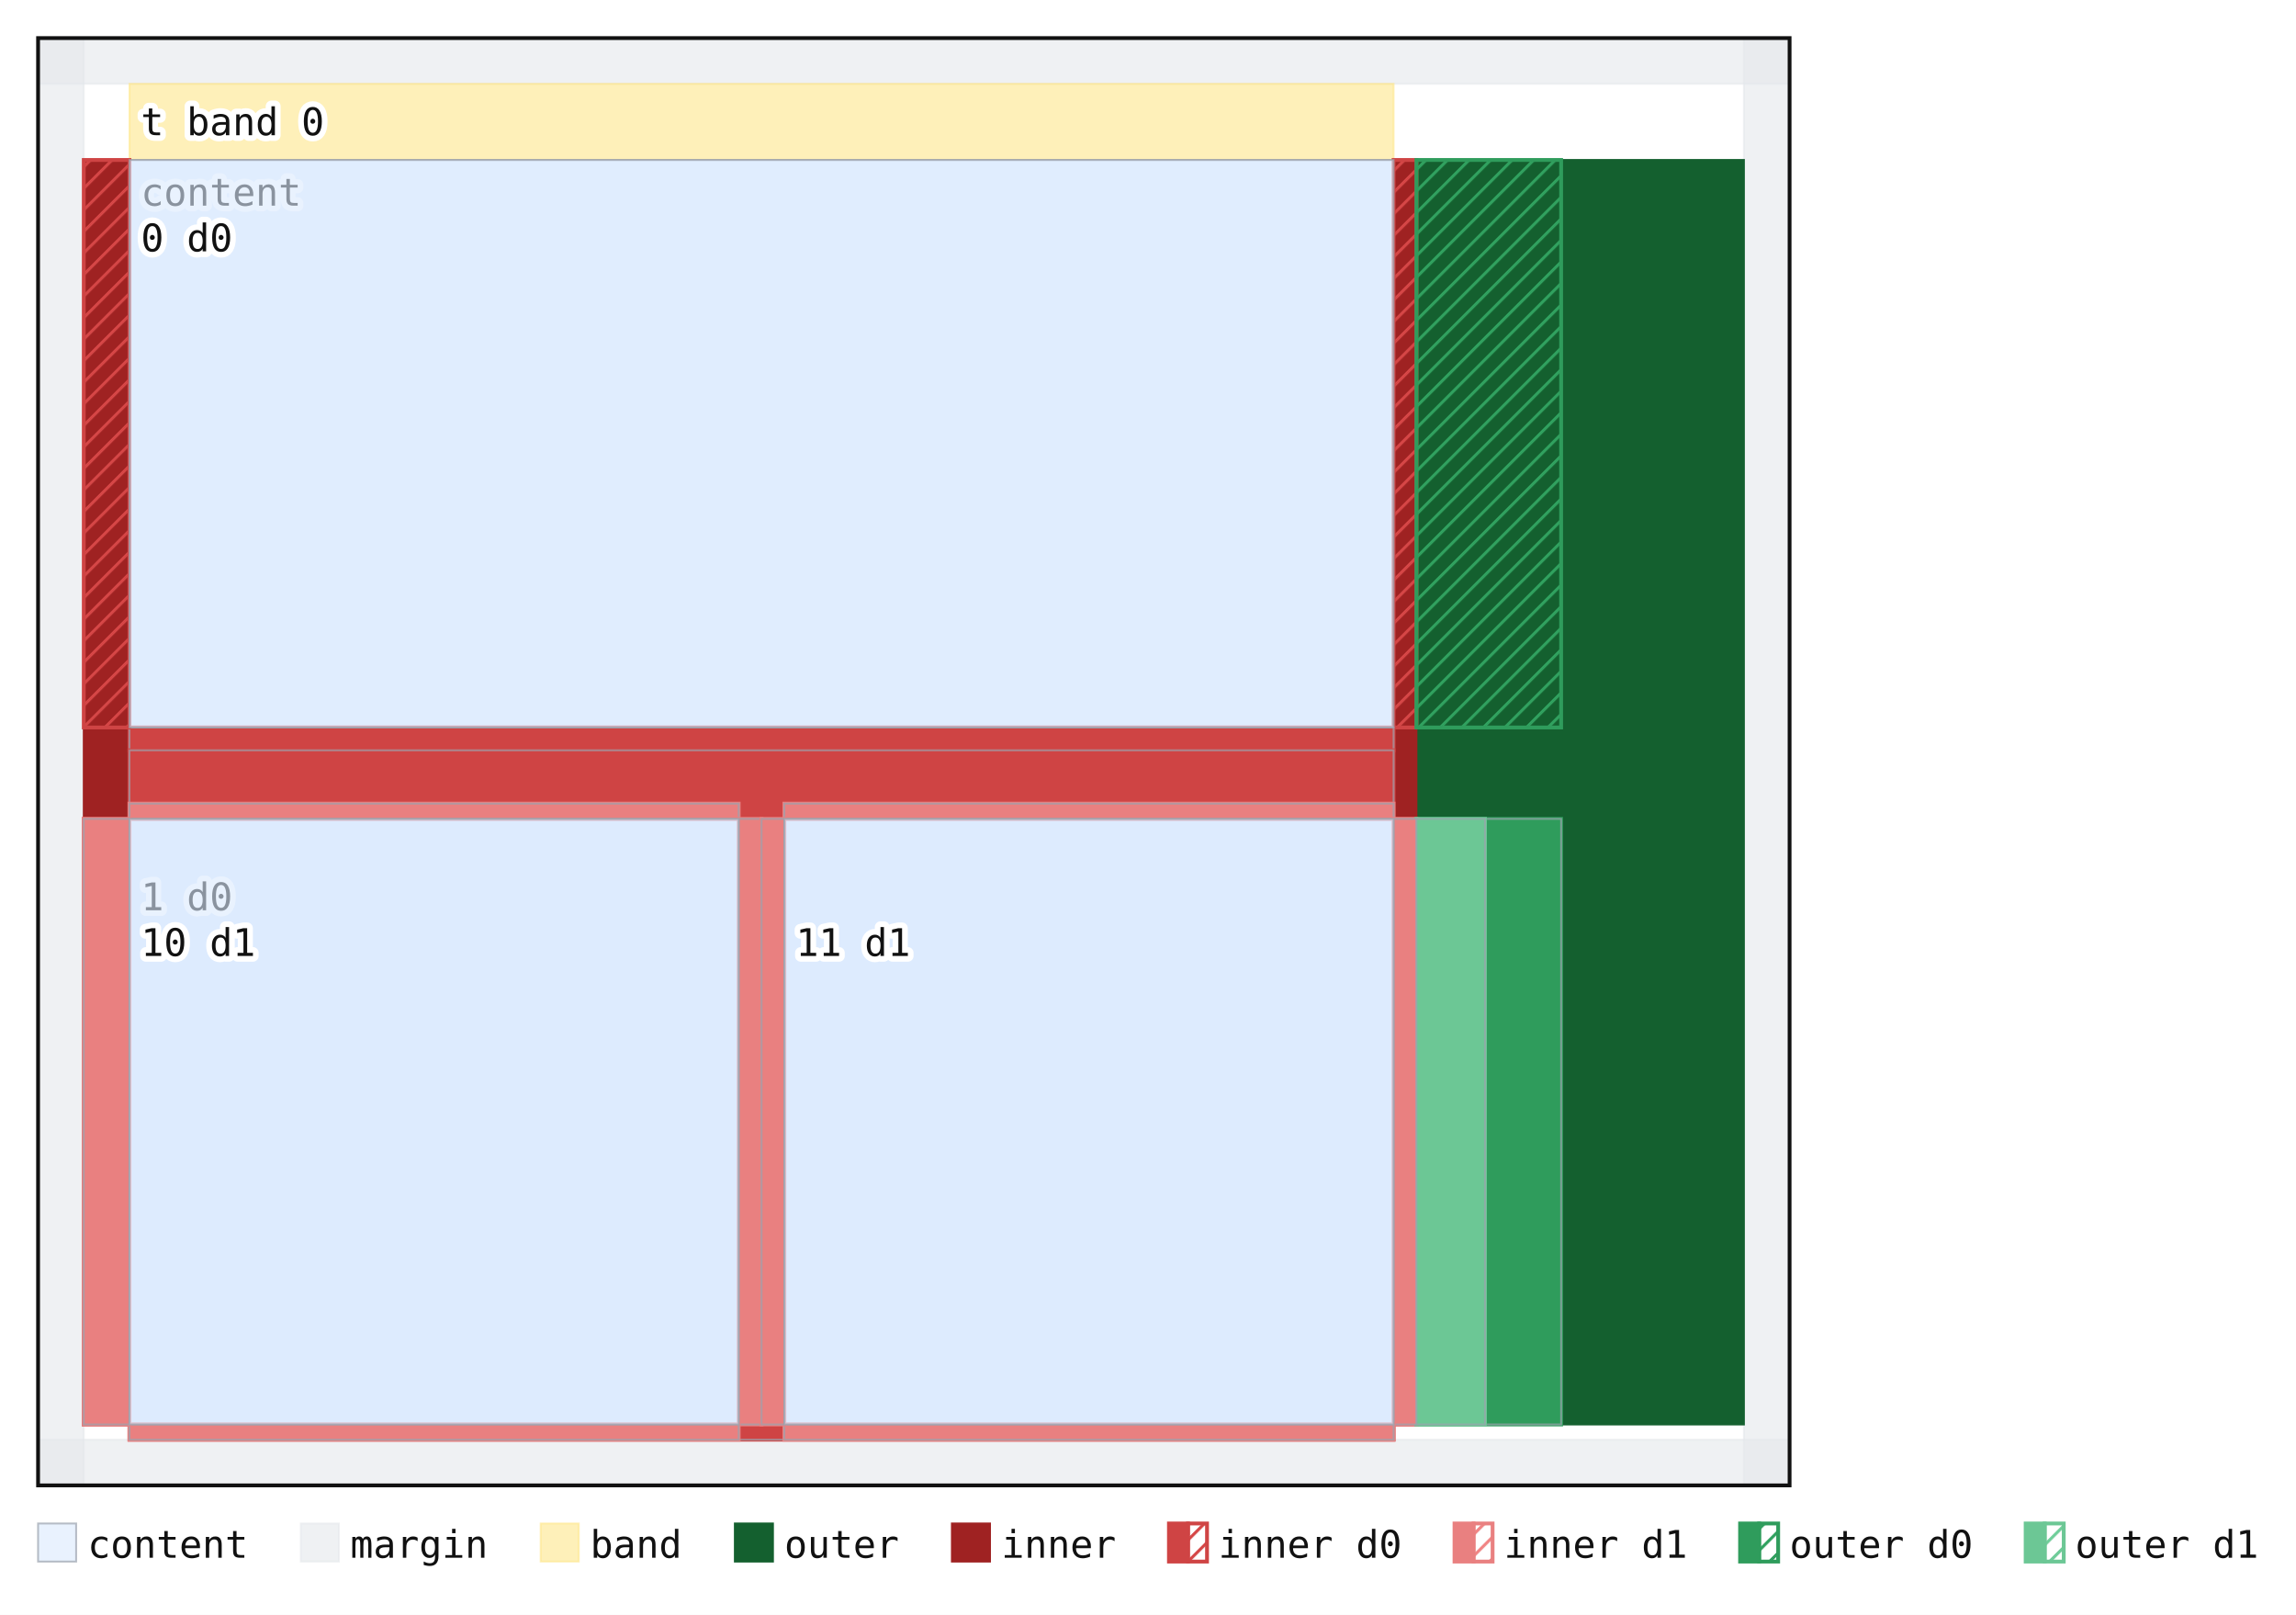
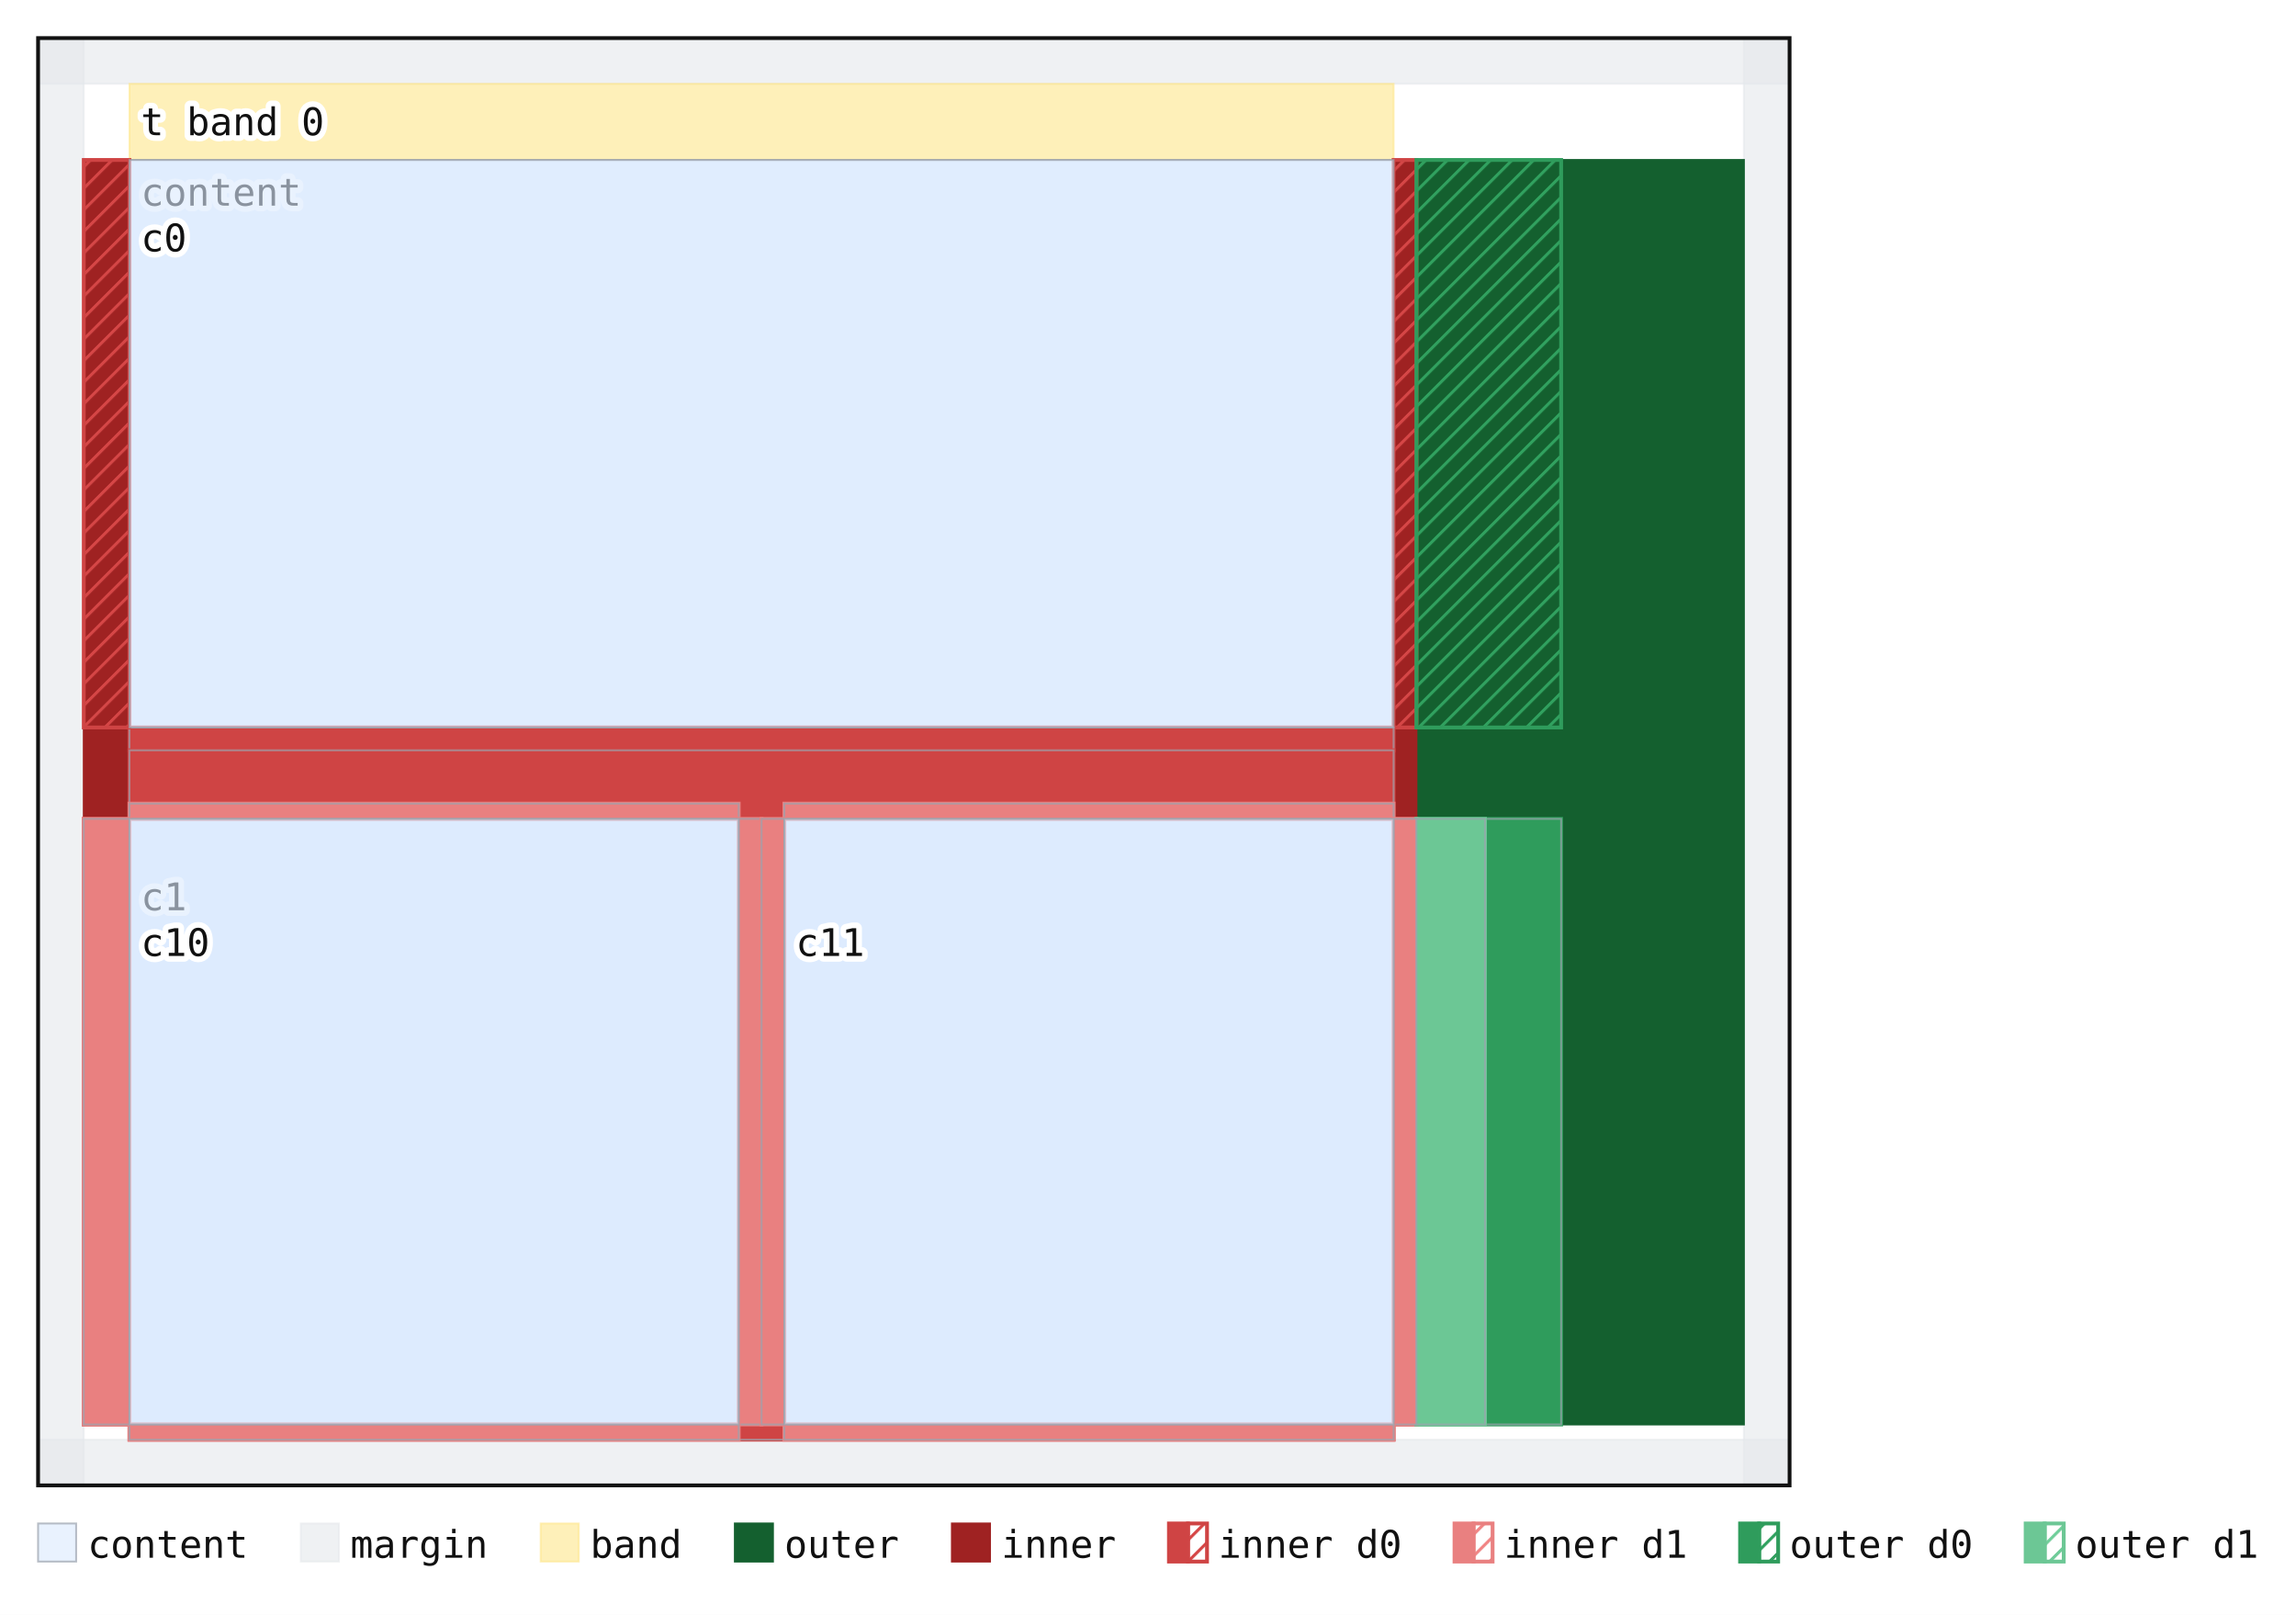
<svg xmlns="http://www.w3.org/2000/svg" viewBox="-10 -10 603 424" font-family="monospace" font-size="10">
  <defs>
    <pattern id="hatch-i0" patternUnits="userSpaceOnUse" width="4" height="4" patternTransform="rotate(45)">
      <line x1="0" y1="0" x2="0" y2="4" stroke="#cf4444" stroke-width="1.6" />
    </pattern>
    <pattern id="hatch-i1" patternUnits="userSpaceOnUse" width="4" height="4" patternTransform="rotate(45)">
      <line x1="0" y1="0" x2="0" y2="4" stroke="#e98080" stroke-width="1.6" />
    </pattern>
    <pattern id="hatch-o0" patternUnits="userSpaceOnUse" width="4" height="4" patternTransform="rotate(45)">
      <line x1="0" y1="0" x2="0" y2="4" stroke="#2f9c5c" stroke-width="1.6" />
    </pattern>
    <pattern id="hatch-o1" patternUnits="userSpaceOnUse" width="4" height="4" patternTransform="rotate(45)">
      <line x1="0" y1="0" x2="0" y2="4" stroke="#6cc795" stroke-width="1.6" />
    </pattern>
  </defs>
  <rect x="-10" y="-10" width="603" height="424" fill="#ffffff" />
  <rect x="0" y="0" width="460" height="12" fill="#e5e7eb" fill-opacity="0.6" stroke="#e5e7eb" stroke-width="0.5" stroke-opacity="0.6" />
  <rect x="24" y="12" width="332" height="20" fill="#fde68a" fill-opacity="0.6" stroke="#fde68a" stroke-width="0.5" stroke-opacity="0.6" />
  <text x="27" y="25.5" fill="#111111" stroke="#ffffff" stroke-width="3" stroke-linejoin="round" paint-order="stroke">t band 0</text>
  <rect x="0" y="368" width="460" height="12" fill="#e5e7eb" fill-opacity="0.6" stroke="#e5e7eb" stroke-width="0.5" stroke-opacity="0.6" />
  <rect x="24" y="364" width="332" height="4" fill="#9f2222" stroke="#9f2222" stroke-width="0.5" />
  <rect x="0" y="0" width="12" height="380" fill="#e5e7eb" fill-opacity="0.6" stroke="#e5e7eb" stroke-width="0.5" stroke-opacity="0.6" />
  <rect x="12" y="32" width="12" height="332" fill="#9f2222" stroke="#9f2222" stroke-width="0.5" />
  <rect x="448" y="0" width="12" height="380" fill="#e5e7eb" fill-opacity="0.6" stroke="#e5e7eb" stroke-width="0.5" stroke-opacity="0.6" />
  <rect x="362" y="32" width="86" height="332" fill="#14602f" stroke="#14602f" stroke-width="0.5" />
  <rect x="356" y="32" width="6" height="332" fill="#9f2222" stroke="#9f2222" stroke-width="0.5" />
  <rect x="24" y="32" width="332" height="332" fill="#dbeafe" fill-opacity="0.6" stroke="#9ca3af" stroke-width="0.5" stroke-opacity="0.7" />
  <text x="27" y="44" fill="#111111" stroke="#ffffff" stroke-width="3" stroke-linejoin="round" paint-order="stroke">content</text>
  <rect x="356" y="32" width="6" height="149" fill="url(#hatch-i0)" stroke="#cf4444" stroke-width="1" />
  <rect x="362" y="32" width="38" height="149" fill="url(#hatch-o0)" stroke="#2f9c5c" stroke-width="1" />
  <rect x="24" y="181" width="332" height="6" fill="url(#hatch-i0)" stroke="#cf4444" stroke-width="1" />
  <rect x="24" y="181" width="332" height="6" fill="#cf4444" stroke="#9ca3af" stroke-width="0.5" stroke-opacity="0.7" />
  <rect x="12" y="32" width="12" height="149" fill="url(#hatch-i0)" stroke="#cf4444" stroke-width="1" />
  <rect x="24" y="32" width="332" height="149" fill="#dbeafe" fill-opacity="0.6" stroke="#9ca3af" stroke-width="0.5" stroke-opacity="0.7" />
-   <text x="27" y="56" fill="#111111" stroke="#ffffff" stroke-width="3" stroke-linejoin="round" paint-order="stroke">0 d0</text>
+   <text x="27" y="56" fill="#111111" stroke="#ffffff" stroke-width="3" stroke-linejoin="round" paint-order="stroke">c0</text>
  <rect x="24" y="187" width="332" height="18" fill="url(#hatch-i0)" stroke="#cf4444" stroke-width="1" />
  <rect x="24" y="187" width="332" height="18" fill="#cf4444" stroke="#9ca3af" stroke-width="0.5" stroke-opacity="0.7" />
  <rect x="356" y="205" width="6" height="159" fill="url(#hatch-i0)" stroke="#cf4444" stroke-width="1" />
  <rect x="362" y="205" width="38" height="159" fill="url(#hatch-o0)" stroke="#2f9c5c" stroke-width="1" />
  <rect x="356" y="205" width="6" height="159" fill="#cf4444" stroke="#9ca3af" stroke-width="0.5" stroke-opacity="0.7" />
  <rect x="362" y="205" width="38" height="159" fill="#2f9c5c" stroke="#9ca3af" stroke-width="0.5" stroke-opacity="0.7" />
  <rect x="24" y="364" width="332" height="4" fill="url(#hatch-i0)" stroke="#cf4444" stroke-width="1" />
  <rect x="24" y="364" width="332" height="4" fill="#cf4444" stroke="#9ca3af" stroke-width="0.5" stroke-opacity="0.7" />
  <rect x="12" y="205" width="12" height="159" fill="url(#hatch-i0)" stroke="#cf4444" stroke-width="1" />
  <rect x="12" y="205" width="12" height="159" fill="#cf4444" stroke="#9ca3af" stroke-width="0.5" stroke-opacity="0.7" />
  <rect x="24" y="205" width="332" height="159" fill="#dbeafe" fill-opacity="0.6" stroke="#9ca3af" stroke-width="0.5" stroke-opacity="0.7" />
-   <text x="27" y="229" fill="#111111" stroke="#ffffff" stroke-width="3" stroke-linejoin="round" paint-order="stroke">1 d0</text>
+   <text x="27" y="229" fill="#111111" stroke="#ffffff" stroke-width="3" stroke-linejoin="round" paint-order="stroke">c1</text>
  <rect x="24" y="201" width="160" height="4" fill="url(#hatch-i1)" stroke="#e98080" stroke-width="1" />
  <rect x="24" y="201" width="160" height="4" fill="#e98080" stroke="#9ca3af" stroke-width="0.5" stroke-opacity="0.7" />
  <rect x="184" y="205" width="6" height="159" fill="url(#hatch-i1)" stroke="#e98080" stroke-width="1" />
  <rect x="184" y="205" width="6" height="159" fill="#e98080" stroke="#9ca3af" stroke-width="0.5" stroke-opacity="0.7" />
  <rect x="24" y="364" width="160" height="4" fill="url(#hatch-i1)" stroke="#e98080" stroke-width="1" />
  <rect x="24" y="364" width="160" height="4" fill="#e98080" stroke="#9ca3af" stroke-width="0.5" stroke-opacity="0.7" />
  <rect x="12" y="205" width="12" height="159" fill="url(#hatch-i1)" stroke="#e98080" stroke-width="1" />
  <rect x="12" y="205" width="12" height="159" fill="#e98080" stroke="#9ca3af" stroke-width="0.5" stroke-opacity="0.7" />
  <rect x="24" y="205" width="160" height="159" fill="#dbeafe" fill-opacity="0.6" stroke="#9ca3af" stroke-width="0.5" stroke-opacity="0.7" />
-   <text x="27" y="241" fill="#111111" stroke="#ffffff" stroke-width="3" stroke-linejoin="round" paint-order="stroke">10 d1</text>
+   <text x="27" y="241" fill="#111111" stroke="#ffffff" stroke-width="3" stroke-linejoin="round" paint-order="stroke">c10</text>
  <rect x="196" y="201" width="160" height="4" fill="url(#hatch-i1)" stroke="#e98080" stroke-width="1" />
  <rect x="196" y="201" width="160" height="4" fill="#e98080" stroke="#9ca3af" stroke-width="0.5" stroke-opacity="0.7" />
  <rect x="356" y="205" width="6" height="159" fill="url(#hatch-i1)" stroke="#e98080" stroke-width="1" />
  <rect x="362" y="205" width="18" height="159" fill="url(#hatch-o1)" stroke="#6cc795" stroke-width="1" />
  <rect x="356" y="205" width="6" height="159" fill="#e98080" stroke="#9ca3af" stroke-width="0.5" stroke-opacity="0.7" />
  <rect x="362" y="205" width="18" height="159" fill="#6cc795" stroke="#9ca3af" stroke-width="0.5" stroke-opacity="0.7" />
  <rect x="196" y="364" width="160" height="4" fill="url(#hatch-i1)" stroke="#e98080" stroke-width="1" />
  <rect x="196" y="364" width="160" height="4" fill="#e98080" stroke="#9ca3af" stroke-width="0.5" stroke-opacity="0.7" />
  <rect x="190" y="205" width="6" height="159" fill="url(#hatch-i1)" stroke="#e98080" stroke-width="1" />
  <rect x="190" y="205" width="6" height="159" fill="#e98080" stroke="#9ca3af" stroke-width="0.5" stroke-opacity="0.7" />
  <rect x="196" y="205" width="160" height="159" fill="#dbeafe" fill-opacity="0.6" stroke="#9ca3af" stroke-width="0.5" stroke-opacity="0.7" />
-   <text x="199" y="241" fill="#111111" stroke="#ffffff" stroke-width="3" stroke-linejoin="round" paint-order="stroke">11 d1</text>
+   <text x="199" y="241" fill="#111111" stroke="#ffffff" stroke-width="3" stroke-linejoin="round" paint-order="stroke">c11</text>
  <rect x="0" y="390" width="10" height="10" fill="#dbeafe" fill-opacity="0.6" stroke="#9ca3af" stroke-width="0.5" stroke-opacity="0.7" />
  <text x="13" y="399" fill="#111111" stroke="#ffffff" stroke-width="3" stroke-linejoin="round" paint-order="stroke">content</text>
  <rect x="69" y="390" width="10" height="10" fill="#e5e7eb" fill-opacity="0.6" stroke="#e5e7eb" stroke-width="0.5" stroke-opacity="0.6" />
  <text x="82" y="399" fill="#111111" stroke="#ffffff" stroke-width="3" stroke-linejoin="round" paint-order="stroke">margin</text>
  <rect x="132" y="390" width="10" height="10" fill="#fde68a" fill-opacity="0.6" stroke="#fde68a" stroke-width="0.5" stroke-opacity="0.6" />
  <text x="145" y="399" fill="#111111" stroke="#ffffff" stroke-width="3" stroke-linejoin="round" paint-order="stroke">band</text>
  <rect x="183" y="390" width="10" height="10" fill="#14602f" stroke="#14602f" stroke-width="0.5" />
  <text x="196" y="399" fill="#111111" stroke="#ffffff" stroke-width="3" stroke-linejoin="round" paint-order="stroke">outer</text>
  <rect x="240" y="390" width="10" height="10" fill="#9f2222" stroke="#9f2222" stroke-width="0.5" />
  <text x="253" y="399" fill="#111111" stroke="#ffffff" stroke-width="3" stroke-linejoin="round" paint-order="stroke">inner</text>
  <rect x="297" y="390" width="5" height="10" fill="#cf4444" stroke="#cf4444" stroke-width="1" />
  <rect x="302" y="390" width="5" height="10" fill="url(#hatch-i0)" stroke="#cf4444" stroke-width="1" />
  <text x="310" y="399" fill="#111111" stroke="#ffffff" stroke-width="3" stroke-linejoin="round" paint-order="stroke">inner d0</text>
  <rect x="372" y="390" width="5" height="10" fill="#e98080" stroke="#e98080" stroke-width="1" />
  <rect x="377" y="390" width="5" height="10" fill="url(#hatch-i1)" stroke="#e98080" stroke-width="1" />
  <text x="385" y="399" fill="#111111" stroke="#ffffff" stroke-width="3" stroke-linejoin="round" paint-order="stroke">inner d1</text>
  <rect x="447" y="390" width="5" height="10" fill="#2f9c5c" stroke="#2f9c5c" stroke-width="1" />
  <rect x="452" y="390" width="5" height="10" fill="url(#hatch-o0)" stroke="#2f9c5c" stroke-width="1" />
  <text x="460" y="399" fill="#111111" stroke="#ffffff" stroke-width="3" stroke-linejoin="round" paint-order="stroke">outer d0</text>
  <rect x="522" y="390" width="5" height="10" fill="#6cc795" stroke="#6cc795" stroke-width="1" />
  <rect x="527" y="390" width="5" height="10" fill="url(#hatch-o1)" stroke="#6cc795" stroke-width="1" />
  <text x="535" y="399" fill="#111111" stroke="#ffffff" stroke-width="3" stroke-linejoin="round" paint-order="stroke">outer d1</text>
  <rect x="0" y="0" width="460" height="380" fill="none" stroke="#111111" stroke-width="1" />
</svg>
